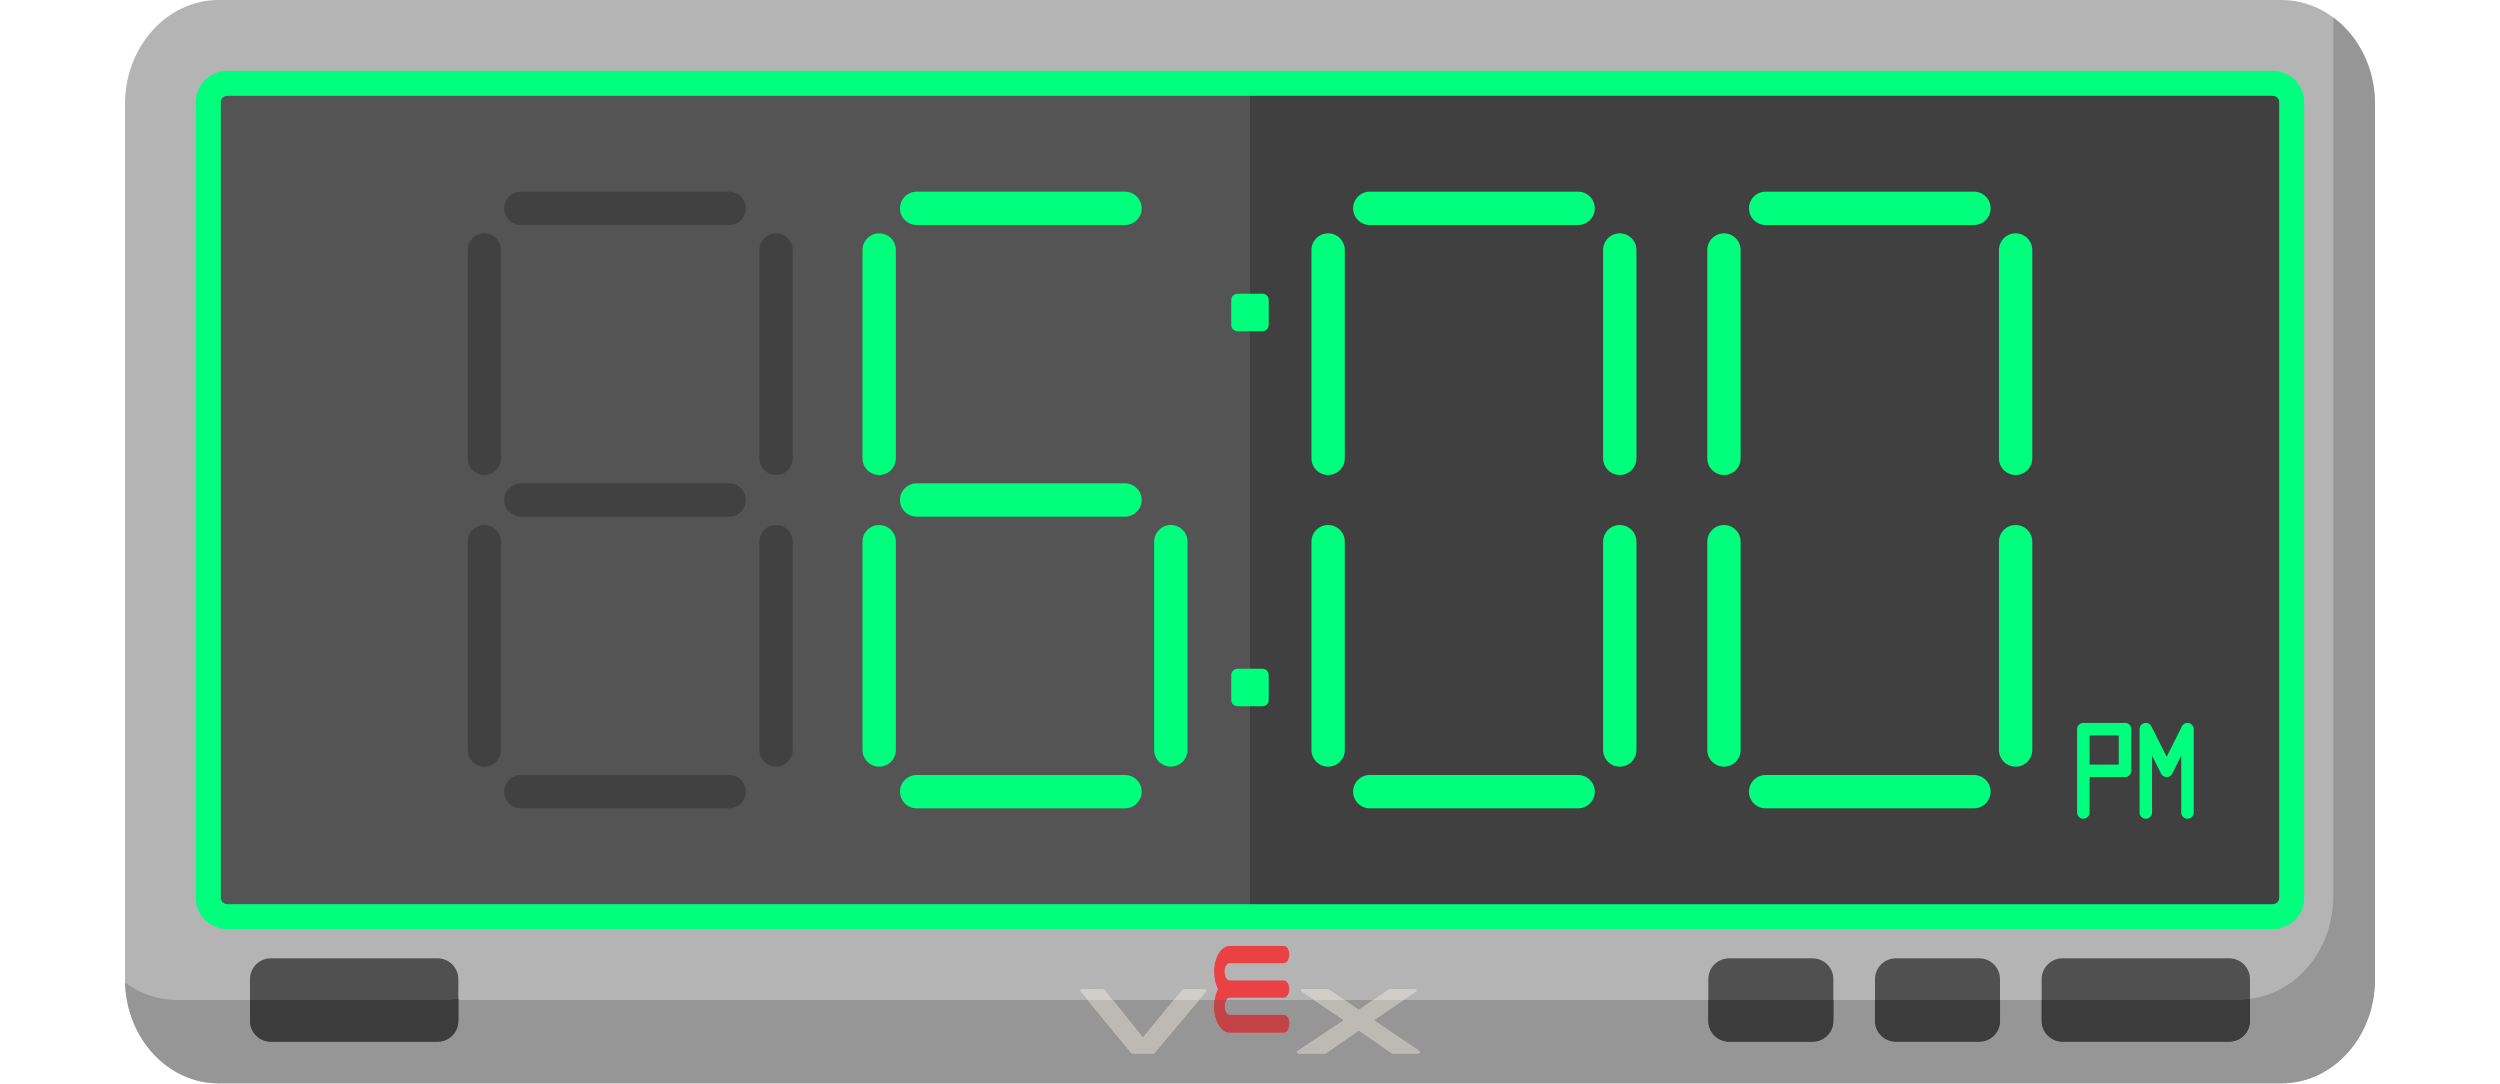
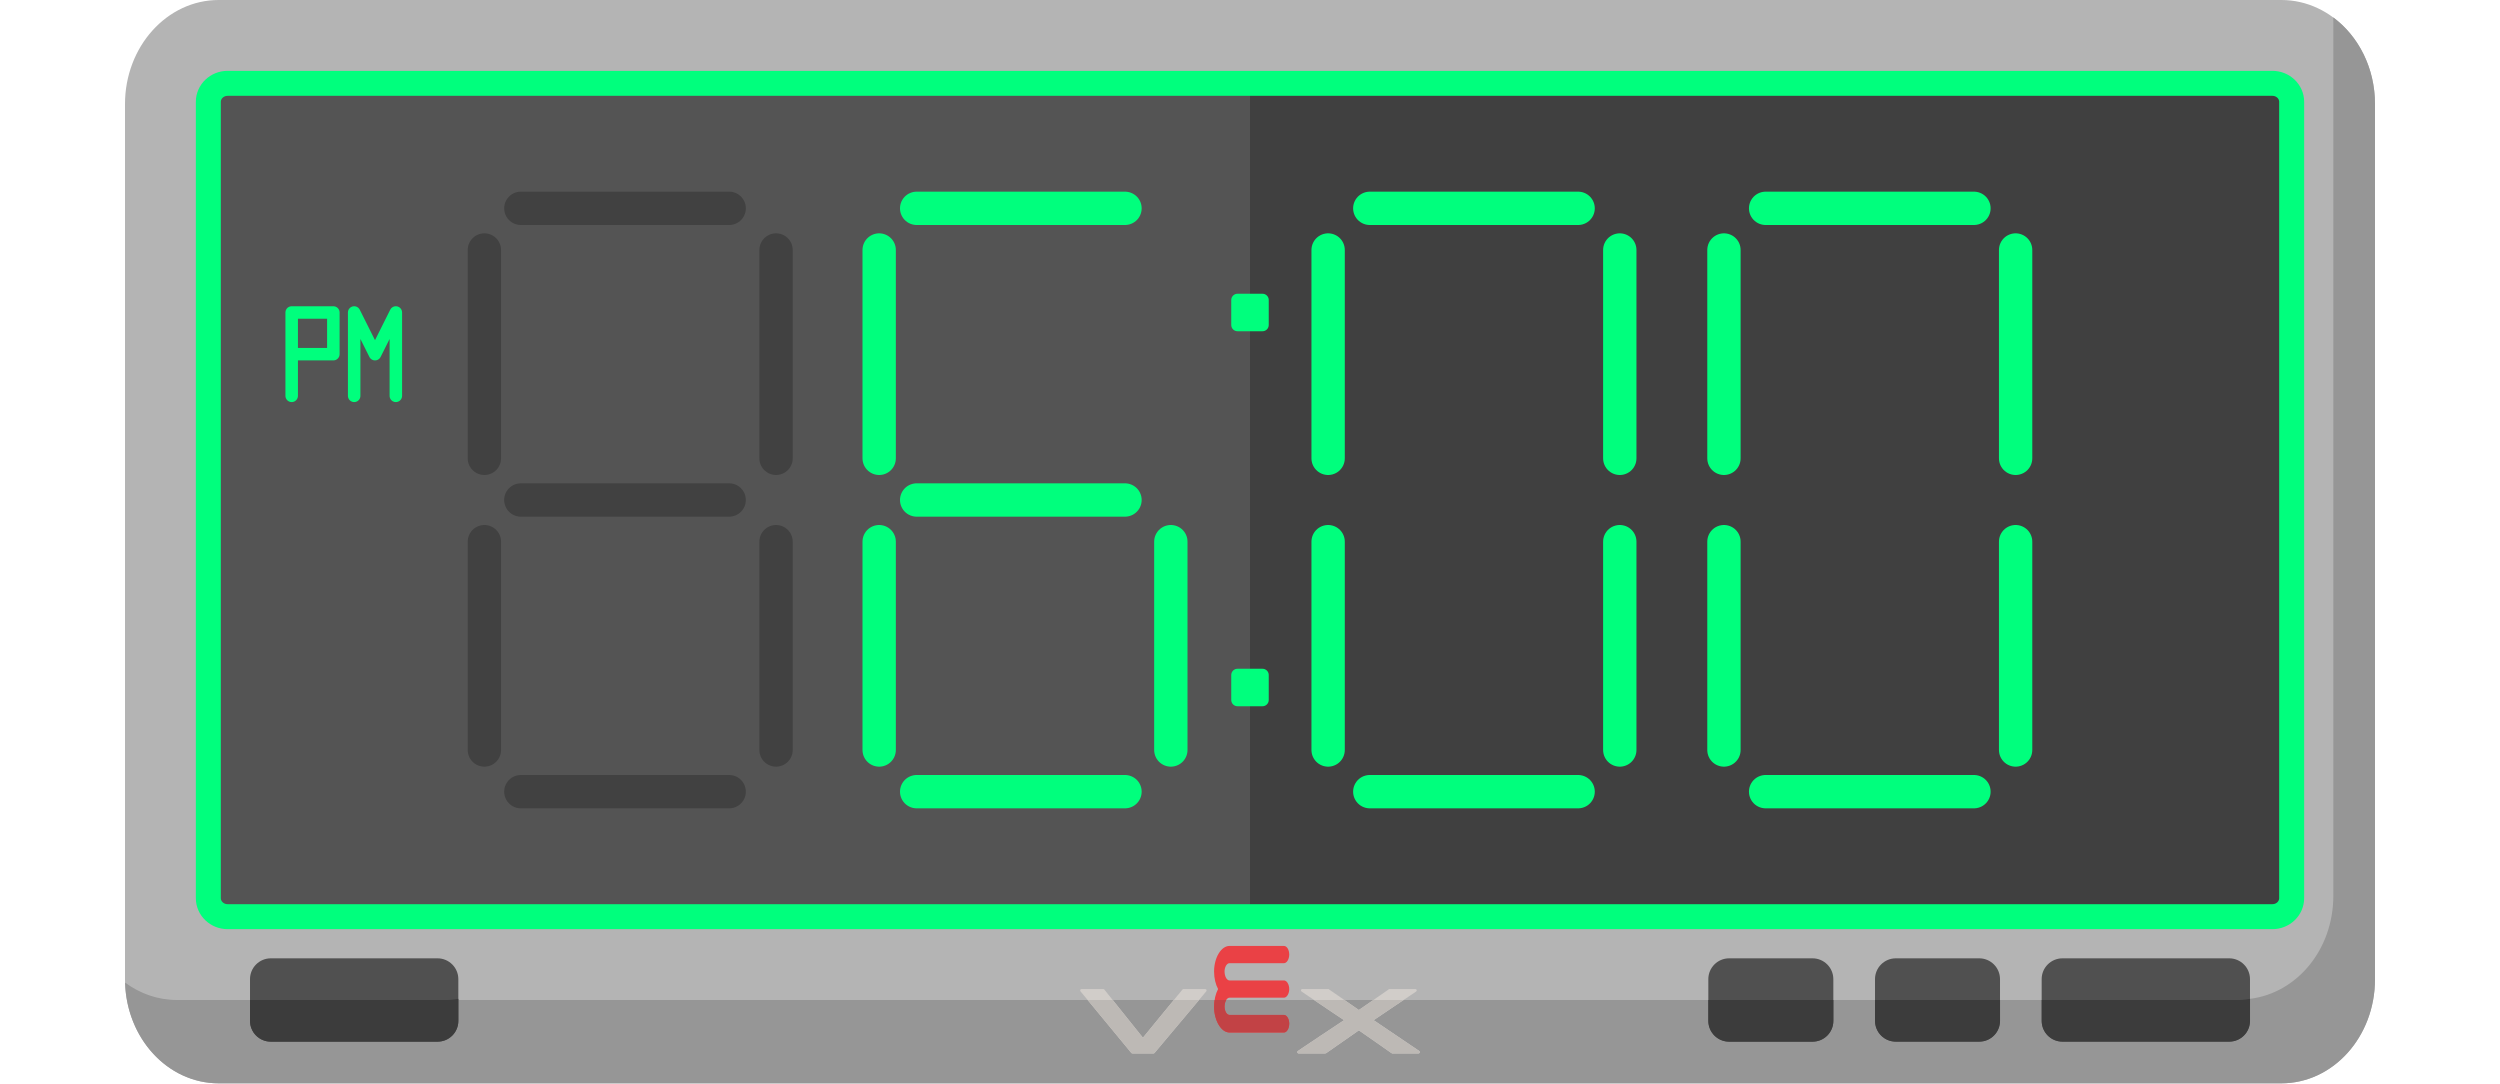
<svg xmlns="http://www.w3.org/2000/svg" xmlns:ns1="http://www.openswatchbook.org/uri/2009/osb" width="600" height="260" viewBox="0 0 158.75 68.792" version="1.1" id="svg8">
  <defs id="defs2">
    <linearGradient id="linearGradient4658" ns1:paint="gradient">
      <stop style="stop-color:#46ec24;stop-opacity:1;" offset="0" id="stop4654" />
      <stop style="stop-color:#46ec24;stop-opacity:0;" offset="1" id="stop4656" />
    </linearGradient>
    <clipPath id="clipPath20-6" clipPathUnits="userSpaceOnUse">
      <path style="clip-rule:evenodd" id="path18-4" d="M 0,5.602 H 5392.8 V 3560.002 H 0 Z" />
    </clipPath>
    <clipPath id="clipPath20-6-2" clipPathUnits="userSpaceOnUse">
      <path style="clip-rule:evenodd" id="path18-4-5" d="M 0,5.602 H 5392.8 V 3560.002 H 0 Z" />
    </clipPath>
  </defs>
  <g id="layer1" transform="translate(79.375,-262.6042)">
    <rect style="fill:none;fill-opacity:1;stroke:none;stroke-width:2.117;stroke-linecap:round;stroke-linejoin:round;stroke-miterlimit:4;stroke-dasharray:none;stroke-opacity:1;paint-order:normal" id="rect4515" width="158.75" height="18.521" x="-79.375" y="297" ry="0" />
    <rect style="fill:#b4b4b4;fill-opacity:1;stroke:none;stroke-width:1.058;stroke-linecap:round;stroke-linejoin:round;stroke-miterlimit:4;stroke-dasharray:none;stroke-opacity:1;paint-order:normal" id="rect4517" width="142.875" height="68.792" x="-71.438" y="262.604" rx="5.953" ry="6.615" />
    <rect style="opacity:1;fill:#545454;fill-opacity:1;stroke:none;stroke-width:0.794;stroke-linecap:round;stroke-linejoin:round;stroke-miterlimit:4;stroke-dasharray:none;stroke-opacity:1;paint-order:normal" id="rect4540" width="132.292" height="52.917" x="-66.146" y="267.896" rx="1.225" ry="1.176" />
    <text xml:space="preserve" style="font-style:normal;font-weight:normal;font-size:10.583px;line-height:1.25;font-family:sans-serif;letter-spacing:0px;word-spacing:0px;fill:#000000;fill-opacity:1;stroke:none;stroke-width:0.265" x="22.451" y="349.919" id="text6230">
      <tspan id="tspan6228" x="22.451" y="359.283" style="stroke-width:0.265" />
    </text>
    <flowRoot xml:space="preserve" id="flowRoot6232" style="font-style:normal;font-weight:normal;font-size:40px;line-height:1.25;font-family:sans-serif;letter-spacing:0px;word-spacing:0px;fill:#000000;fill-opacity:1;stroke:none">
      <flowRegion id="flowRegion6234">
        <rect id="rect6236" width="480" height="180" x="-240" y="1022.52" />
      </flowRegion>
      <flowPara id="flowPara6238" />
    </flowRoot>
    <path style="opacity:1;fill:#404040;fill-opacity:1;stroke:none;stroke-width:0.794;stroke-linecap:round;stroke-linejoin:round;stroke-miterlimit:4;stroke-dasharray:none;stroke-opacity:1;paint-order:normal" d="m 0,267.896 v 52.917 h 64.921 c 0.679,0 1.225,-0.525 1.225,-1.176 v -50.564 c 0,-0.652 -0.546,-1.176 -1.225,-1.176 z" id="rect4540-2" />
    <rect style="opacity:1;fill:none;fill-opacity:1;stroke:#00ff7d;stroke-width:1.587;stroke-linecap:round;stroke-linejoin:round;stroke-miterlimit:4;stroke-dasharray:none;stroke-opacity:1;paint-order:normal" id="rect4540-8" width="132.292" height="52.917" x="-66.146" y="267.896" rx="1.225" ry="1.176" />
    <path style="fill:#969696;fill-opacity:1;stroke:none;stroke-width:4;stroke-linecap:round;stroke-linejoin:round;stroke-miterlimit:4;stroke-dasharray:none;stroke-opacity:1;paint-order:normal" d="m 259.98,996.695 c 0.008,0.274 0.019,0.548 0.019,0.824 v 210 c 0,12.898 -8.737,23.332 -20,24.723 v 5.277 c 0,0.693 -0.14,1.351 -0.393,1.949 -0.252,0.598 -0.616,1.138 -1.068,1.59 -0.452,0.452 -0.991,0.818 -1.59,1.07 -0.599,0.252 -1.257,0.391 -1.949,0.391 h -40 c -0.693,0 -1.351,-0.138 -1.949,-0.391 -0.599,-0.252 -1.138,-0.618 -1.59,-1.07 -0.452,-0.452 -0.816,-0.991 -1.068,-1.59 C 190.14,1238.87 190,1238.212 190,1237.52 v -5 h -10 v 5 c 0,0.693 -0.14,1.351 -0.393,1.949 -0.252,0.599 -0.616,1.138 -1.068,1.59 -0.452,0.452 -0.991,0.818 -1.59,1.07 -0.599,0.252 -1.257,0.391 -1.949,0.391 h -20 c -0.693,0 -1.351,-0.138 -1.949,-0.391 -0.599,-0.252 -1.138,-0.618 -1.59,-1.07 -0.452,-0.452 -0.816,-0.991 -1.068,-1.59 C 150.14,1238.87 150,1238.212 150,1237.52 v -5 h -407.5 c -4.625,0 -8.913,-1.538 -12.48,-4.176 0.389,13.465 10.264,24.176 22.48,24.176 h 495 c 12.465,0 22.5,-11.15 22.5,-25 v -210 c 0,-8.711 -3.972,-16.352 -10.02,-20.824 z" id="rect4517-6" transform="scale(0.2645833)" />
    <rect style="fill:#505050;fill-opacity:1;stroke:none;stroke-width:1.058;stroke-linecap:round;stroke-linejoin:round;stroke-miterlimit:4;stroke-dasharray:none;stroke-opacity:1;paint-order:normal" id="rect4546" width="13.229" height="5.292" x="-63.5" y="323.458" rx="1.323" ry="1.323" />
    <rect style="fill:#505050;fill-opacity:1;stroke:none;stroke-width:1.058;stroke-linecap:round;stroke-linejoin:round;stroke-miterlimit:4;stroke-dasharray:none;stroke-opacity:1;paint-order:normal" id="rect4552" width="7.938" height="5.292" x="29.104" y="323.458" rx="1.323" ry="1.323" />
    <rect style="fill:#505050;fill-opacity:1;stroke:none;stroke-width:1.058;stroke-linecap:round;stroke-linejoin:round;stroke-miterlimit:4;stroke-dasharray:none;stroke-opacity:1;paint-order:normal" id="rect4550" width="7.938" height="5.292" x="39.688" y="323.458" rx="1.323" ry="1.323" />
    <path style="fill:#3c3c3c;fill-opacity:1;stroke:none;stroke-width:1.058;stroke-linecap:round;stroke-linejoin:round;stroke-miterlimit:4;stroke-dasharray:none;stroke-opacity:1;paint-order:normal" d="m 39.688,326.104 v 1.323 c 0,0.183 0.037,0.357 0.104,0.516 0.067,0.158 0.163,0.301 0.283,0.421 0.12,0.12 0.262,0.216 0.421,0.283 0.158,0.067 0.333,0.103 0.516,0.103 h 5.292 c 0.183,0 0.357,-0.037 0.516,-0.103 0.158,-0.067 0.301,-0.164 0.421,-0.283 0.12,-0.12 0.216,-0.262 0.283,-0.421 0.067,-0.158 0.104,-0.333 0.104,-0.516 v -1.323 z" id="path7627" />
    <rect style="fill:#505050;fill-opacity:1;stroke:none;stroke-width:1.058;stroke-linecap:round;stroke-linejoin:round;stroke-miterlimit:4;stroke-dasharray:none;stroke-opacity:1;paint-order:normal" id="rect4548" width="13.229" height="5.292" x="50.271" y="323.458" rx="1.323" ry="1.323" />
    <path style="fill:#3c3c3c;fill-opacity:1;stroke:none;stroke-width:1.058;stroke-linecap:round;stroke-linejoin:round;stroke-miterlimit:4;stroke-dasharray:none;stroke-opacity:1;paint-order:normal" d="m 50.271,326.104 v 1.323 c 0,0.183 0.037,0.357 0.104,0.516 0.067,0.158 0.163,0.301 0.283,0.421 0.12,0.12 0.262,0.216 0.421,0.283 0.158,0.067 0.333,0.103 0.516,0.103 h 10.583 c 0.183,0 0.357,-0.037 0.516,-0.103 0.158,-0.067 0.301,-0.164 0.421,-0.283 0.12,-0.12 0.216,-0.262 0.283,-0.421 0.067,-0.158 0.104,-0.333 0.104,-0.516 v -1.396 c -0.22,0.027 -0.435,0.073 -0.661,0.073 z" id="path7602" />
    <path style="fill:#3c3c3c;fill-opacity:1;stroke:none;stroke-width:1.058;stroke-linecap:round;stroke-linejoin:round;stroke-miterlimit:4;stroke-dasharray:none;stroke-opacity:1;paint-order:normal" d="m 29.104,326.104 v 1.323 c 0,0.183 0.037,0.357 0.104,0.516 0.067,0.158 0.163,0.301 0.283,0.421 0.12,0.12 0.262,0.216 0.421,0.283 0.158,0.067 0.333,0.103 0.516,0.103 h 5.292 c 0.183,0 0.357,-0.037 0.516,-0.103 0.158,-0.067 0.301,-0.164 0.421,-0.283 0.12,-0.12 0.216,-0.262 0.283,-0.421 0.067,-0.158 0.104,-0.333 0.104,-0.516 v -1.323 z" id="path7627-0" />
    <path style="fill:#3c3c3c;fill-opacity:1;stroke:none;stroke-width:1.058;stroke-linecap:round;stroke-linejoin:round;stroke-miterlimit:4;stroke-dasharray:none;stroke-opacity:1;paint-order:normal" d="m -63.5,326.104 v 1.323 c 0,0.183 0.037,0.357 0.104,0.516 0.067,0.158 0.163,0.301 0.283,0.421 0.12,0.12 0.262,0.216 0.421,0.283 0.158,0.067 0.333,0.103 0.516,0.103 h 10.583 c 0.183,0 0.357,-0.037 0.516,-0.103 0.158,-0.067 0.301,-0.164 0.421,-0.283 0.12,-0.12 0.216,-0.262 0.283,-0.421 0.067,-0.158 0.104,-0.333 0.104,-0.516 v -1.396 c -0.22,0.027 -0.435,0.073 -0.661,0.073 z" id="path7602-3" />
    <text xml:space="preserve" style="font-style:normal;font-weight:normal;font-size:10.583px;line-height:1.25;font-family:sans-serif;letter-spacing:0px;word-spacing:0px;fill:#000000;fill-opacity:1;stroke:none;stroke-width:0.265" x="-10.583" y="343.302" id="text7839">
      <tspan id="tspan7837" x="-10.583" y="352.666" style="stroke-width:0.265" />
    </text>
    <g id="g67" transform="translate(0.3227399)">
      <g id="g10" transform="matrix(0.04127904,0,0,-0.04127904,-11.15106,337.3669)">
        <g id="g12" transform="scale(0.1)">
          <g clip-path="url(#clipPath20-6)" id="g16">
            <g id="g114">
              <path d="m 4766.66,2896.65 c -4.74,0 -9.48,0 -9.48,-4.74 0,0 -435.91,-303.25 -459.61,-317.46 -18.95,14.21 -459.61,317.46 -459.61,317.46 0,4.74 -4.73,4.74 -9.47,4.74 h -402.75 c -9.48,0 -14.22,-4.74 -18.95,-14.22 v -4.73 c 0,-9.48 4.73,-14.22 9.47,-18.96 0,0 606.5,-412.22 653.88,-440.65 -47.38,-28.43 -710.73,-473.82 -710.73,-473.82 -4.75,-4.74 -9.48,-9.48 -9.48,-18.96 0,0 0,0 0,-4.74 4.73,-4.73 9.48,-14.21 18.95,-14.21 h 412.23 c 4.73,0 9.47,4.74 14.21,4.74 0,0 483.3,336.41 502.25,350.63 23.7,-14.22 502.25,-350.63 502.25,-350.63 4.74,0 9.48,-4.74 9.48,-4.74 h 407.49 c 9.48,0 14.21,9.48 18.95,14.21 0,4.74 0,4.74 0,4.74 0,9.48 -4.74,14.22 -9.47,18.96 0,0 -658.62,445.39 -701.26,473.82 42.64,28.43 653.87,440.65 653.87,440.65 4.74,4.74 9.48,9.48 9.48,18.96 v 4.73 c -4.74,9.48 -14.22,14.22 -18.95,14.22 h -402.75" style="fill:#d1cdc9;fill-opacity:1;fill-rule:nonzero;stroke:none" id="path34" />
              <path d="m 1596.78,2896.65 c -4.73,0 -9.47,-4.74 -14.21,-9.48 0,0 -578.07,-701.26 -606.496,-739.16 -28.429,37.9 -592.277,739.16 -592.277,739.16 -4.738,4.74 -9.477,9.48 -14.215,9.48 H 33.168 c -9.477,0 -18.953,-4.74 -18.953,-9.48 -4.738,-9.47 -4.738,-18.95 0,-23.69 L 796.023,1915.84 c 4.739,-4.74 9.477,-9.48 18.954,-9.48 h 326.933 c 4.74,0 9.48,4.74 14.22,9.48 l 796.02,947.64 c 4.74,4.74 4.74,14.22 0,23.69 -4.74,4.74 -9.48,9.48 -18.95,9.48 h -336.42" style="fill:#d1cdc9;fill-opacity:1;fill-rule:nonzero;stroke:none" id="path36" />
              <path d="m 2132.2,2896.65 c -37.9,71.07 -61.59,165.83 -61.59,270.08 0,213.22 108.98,393.27 236.91,393.27 h 838.66 c 42.65,0 80.55,-56.86 80.55,-132.67 0,-71.07 -37.9,-132.67 -80.55,-132.67 h -838.66 c -42.64,0 -75.81,-61.6 -75.81,-127.93 0,-71.08 33.17,-137.41 75.81,-137.41 h 838.66 c 42.65,0 80.55,-61.6 80.55,-132.67 v 0 c 0,-71.08 -37.9,-132.67 -80.55,-132.67 h -838.66 c -42.64,0 -75.81,-66.34 -75.81,-137.41 0,-66.34 33.17,-127.93 75.81,-127.93 h 838.66 c 42.65,0 80.55,-61.6 80.55,-132.68 0,-75.8 -37.9,-137.4 -80.55,-137.4 h -838.66 c -127.93,0 -236.91,184.79 -236.91,398.01 0,104.24 23.69,199 61.59,270.08 v 0" style="fill:#ea4145;fill-opacity:1;fill-rule:nonzero;stroke:none" id="path38" />
            </g>
          </g>
        </g>
      </g>
      <g id="g10-1" transform="matrix(0.04127904,0,0,-0.04127904,-11.15106,337.3669)">
        <g id="g12-6" transform="scale(0.1)">
          <g clip-path="url(#clipPath20-6-2)" id="g16-1">
            <g id="g114-3">
              <path id="path34-7" transform="matrix(64.09629,0,0,-64.09629,2701.385,81728.374)" d="m 14.15,1232.52 c 2.843,1.928 6.696,4.536 7.205,4.842 -0.739,0.444 -11.09,7.393 -11.09,7.393 -0.074,0.074 -0.146,0.147 -0.146,0.295 v 0.074 c 0.074,0.074 0.147,0.223 0.295,0.223 h 6.432 c 0.074,0 0.147,-0.074 0.221,-0.074 0,0 7.54,-5.249 7.836,-5.471 0.37,0.222 7.836,5.471 7.836,5.471 0.074,0 0.148,0.074 0.148,0.074 h 6.357 c 0.148,0 0.221,-0.149 0.295,-0.223 v -0.074 c 0,-0.148 -0.073,-0.221 -0.146,-0.295 0,0 -10.276,-6.949 -10.941,-7.393 0.468,-0.312 4.345,-2.928 7.184,-4.842 h -7.254 c -1.695,1.175 -3.299,2.295 -3.479,2.402 -0.143,-0.107 -1.773,-1.228 -3.477,-2.402 z" style="fill:#bdb9b5;fill-opacity:1;fill-rule:nonzero;stroke:none;stroke-width:0.016" />
              <path id="path36-7" transform="matrix(64.09629,0,0,-64.09629,2701.385,81728.374)" d="m -40.186,1232.52 10.459,12.678 c 0.074,0.074 0.147,0.148 0.295,0.148 h 5.102 c 0.074,0 0.149,-0.075 0.223,-0.148 l 10.648,-12.678 h -6.029 c -2.405,2.919 -7.081,8.59 -7.43,9.055 -0.348,-0.464 -4.91,-6.136 -7.256,-9.055 z" style="fill:#bdb9b5;fill-opacity:1;fill-rule:nonzero;stroke:none;stroke-width:0.016" />
              <path id="path38-1" transform="matrix(64.09629,0,0,-64.09629,2701.385,81728.374)" d="m -9.705,1232.52 c -0.08,0.51 -0.137,1.037 -0.137,1.59 0,3.326 1.701,6.209 3.697,6.209 H 6.939 c 0.665,0 1.256,-0.96 1.256,-2.143 0,-1.109 -0.59,-2.07 -1.256,-2.07 H -6.145 c -0.665,0 -1.184,-0.961 -1.184,-1.996 0,-0.607 0.159,-1.185 0.408,-1.59 z" style="fill:#c24245;fill-opacity:1;fill-rule:nonzero;stroke:none;stroke-width:0.016" />
            </g>
          </g>
        </g>
      </g>
    </g>
    <g id="g996">
      <g style="stroke:#00ffdb;stroke-opacity:1" transform="translate(22.15884)" id="g1104">
        <g style="stroke:#00ffdb;stroke-opacity:1" id="g1027" transform="translate(1.322917,-1.1294454e-6)" />
        <g style="stroke:#00ffdb;stroke-opacity:1" id="g986" transform="translate(3.96875,-1.1294454e-6)" />
        <g style="stroke:#00ffdb;stroke-opacity:1" transform="translate(29.10417,-4.2455778e-6)" id="g986-7" />
      </g>
    </g>
-     <g id="g1109" style="stroke:#00ff7d;stroke-opacity:1;fill:#00ff7d;fill-opacity:1">
-       <path style="fill:#00ff7d;stroke:#00ff7d;stroke-width:2.117;stroke-linecap:round;stroke-linejoin:miter;stroke-miterlimit:4;stroke-dasharray:none;stroke-opacity:1;fill-opacity:1" d="M -23.548,310.229 V 297" id="path862" />
-       <path style="fill:#00ff7d;stroke:#00ff7d;stroke-width:2.117;stroke-linecap:round;stroke-linejoin:miter;stroke-miterlimit:4;stroke-dasharray:none;stroke-opacity:1;fill-opacity:1" d="m -23.548,278.479 v 13.229" id="path864" />
-       <path style="fill:#00ff7d;stroke:#00ff7d;stroke-width:2.117;stroke-linecap:round;stroke-linejoin:miter;stroke-miterlimit:4;stroke-dasharray:none;stroke-opacity:1;fill-opacity:1" d="M -7.938,294.354 H -21.167" id="path862-3" />
-       <path style="fill:#00ff7d;stroke:#00ff7d;stroke-width:2.117;stroke-linecap:round;stroke-linejoin:miter;stroke-miterlimit:4;stroke-dasharray:none;stroke-opacity:1;fill-opacity:1" d="M -5.027,310.229 V 297" id="path862-6" />
-       <path style="fill:#00ff7d;stroke:#00ff7d;stroke-width:2.117;stroke-linecap:round;stroke-linejoin:miter;stroke-miterlimit:4;stroke-dasharray:none;stroke-opacity:1;fill-opacity:1" d="M -7.938,312.875 H -21.167" id="path862-3-7" />
-       <path style="fill:#00ff7d;stroke:#00ff7d;stroke-width:2.117;stroke-linecap:round;stroke-linejoin:miter;stroke-miterlimit:4;stroke-dasharray:none;stroke-opacity:1;fill-opacity:1" d="M -7.938,275.833 H -21.167" id="path862-3-5" />
-       <path style="fill:#00ff7d;stroke:#414141;stroke-width:2.117;stroke-linecap:round;stroke-linejoin:miter;stroke-miterlimit:4;stroke-dasharray:none;stroke-opacity:1;fill-opacity:1" d="m -53.578,278.479 v 13.229" id="path864-7" transform="translate(23.48176,-1.7073587e-6)" />
-       <path style="fill:#00ff7d;stroke:#414141;stroke-width:2.117;stroke-linecap:round;stroke-linejoin:miter;stroke-miterlimit:4;stroke-dasharray:none;stroke-opacity:1;fill-opacity:1" d="m -72.099,278.479 v 13.229" id="path864-7-5" transform="translate(23.48176,-1.7073587e-6)" />
-       <path style="fill:#00ff7d;stroke:#414141;stroke-width:2.117;stroke-linecap:round;stroke-linejoin:miter;stroke-miterlimit:4;stroke-dasharray:none;stroke-opacity:1;fill-opacity:1" d="m -72.099,297 v 13.229" id="path864-7-5-3" transform="translate(23.48176,-1.7073587e-6)" />
-       <path style="fill:#00ff7d;stroke:#414141;stroke-width:2.117;stroke-linecap:round;stroke-linejoin:miter;stroke-miterlimit:4;stroke-dasharray:none;stroke-opacity:1;fill-opacity:1" d="m -53.578,297 v 13.229" id="path864-7-5-5" transform="translate(23.48176,-1.7073587e-6)" />
-       <path style="fill:#00ff7d;stroke:#00ff7d;stroke-width:2.117;stroke-linecap:round;stroke-linejoin:miter;stroke-miterlimit:4;stroke-dasharray:none;stroke-opacity:1;fill-opacity:1" d="m -5.292,275.833 h -13.229" id="path862-3-5-3" transform="translate(26.12759,-1.7073587e-6)" />
-       <path style="fill:#00ff7d;stroke:#00ff7d;stroke-width:2.117;stroke-linecap:round;stroke-linejoin:miter;stroke-miterlimit:4;stroke-dasharray:none;stroke-opacity:1;fill-opacity:1" d="M -5.292,312.875 H -18.521" id="path862-3-5-5" transform="translate(26.12759,-1.7073587e-6)" />
-       <path style="fill:#00ff7d;stroke:#00ff7d;stroke-width:2.117;stroke-linecap:round;stroke-linejoin:miter;stroke-miterlimit:4;stroke-dasharray:none;stroke-opacity:1;fill-opacity:1" d="M -21.167,291.708 V 278.479" id="path862-62" transform="translate(26.12759,-1.7073587e-6)" />
-       <path style="fill:#00ff7d;stroke:#00ff7d;stroke-width:2.117;stroke-linecap:round;stroke-linejoin:miter;stroke-miterlimit:4;stroke-dasharray:none;stroke-opacity:1;fill-opacity:1" d="M -2.646,291.708 V 278.479" id="path862-9" transform="translate(26.12759,-1.7073587e-6)" />
-       <path style="fill:#00ff7d;stroke:#00ff7d;stroke-width:2.117;stroke-linecap:round;stroke-linejoin:miter;stroke-miterlimit:4;stroke-dasharray:none;stroke-opacity:1;fill-opacity:1" d="M -21.167,310.229 V 297" id="path862-1" transform="translate(26.12759,-1.7073587e-6)" />
-       <path style="fill:#00ff7d;stroke:#00ff7d;stroke-width:2.117;stroke-linecap:round;stroke-linejoin:miter;stroke-miterlimit:4;stroke-dasharray:none;stroke-opacity:1;fill-opacity:1" d="M -2.646,310.229 V 297" id="path862-2" transform="translate(26.12759,-1.7073587e-6)" />
-       <path style="fill:#00ff7d;stroke:#00ff7d;stroke-width:2.117;stroke-linecap:round;stroke-linejoin:miter;stroke-miterlimit:4;stroke-dasharray:none;stroke-opacity:1;fill-opacity:1" d="m -5.292,275.833 h -13.229" id="path862-3-5-3-0" transform="translate(51.26301,-4.3531921e-6)" />
-       <path style="fill:#00ff7d;stroke:#00ff7d;stroke-width:2.117;stroke-linecap:round;stroke-linejoin:miter;stroke-miterlimit:4;stroke-dasharray:none;stroke-opacity:1;fill-opacity:1" d="M -5.292,312.875 H -18.521" id="path862-3-5-5-9" transform="translate(51.26301,-4.3531921e-6)" />
-       <path style="fill:#00ff7d;stroke:#00ff7d;stroke-width:2.117;stroke-linecap:round;stroke-linejoin:miter;stroke-miterlimit:4;stroke-dasharray:none;stroke-opacity:1;fill-opacity:1" d="M -21.167,291.708 V 278.479" id="path862-62-3" transform="translate(51.26301,-4.3531921e-6)" />
-       <path style="fill:#00ff7d;stroke:#00ff7d;stroke-width:2.117;stroke-linecap:round;stroke-linejoin:miter;stroke-miterlimit:4;stroke-dasharray:none;stroke-opacity:1;fill-opacity:1" d="M -2.646,291.708 V 278.479" id="path862-9-6" transform="translate(51.26301,-4.3531921e-6)" />
-       <path style="fill:#00ff7d;stroke:#00ff7d;stroke-width:2.117;stroke-linecap:round;stroke-linejoin:miter;stroke-miterlimit:4;stroke-dasharray:none;stroke-opacity:1;fill-opacity:1" d="M -21.167,310.229 V 297" id="path862-1-0" transform="translate(51.26301,-4.3531921e-6)" />
-       <path style="fill:#00ff7d;stroke:#00ff7d;stroke-width:2.117;stroke-linecap:round;stroke-linejoin:miter;stroke-miterlimit:4;stroke-dasharray:none;stroke-opacity:1;fill-opacity:1" d="M -2.646,310.229 V 297" id="path862-2-6" transform="translate(51.26301,-4.3531921e-6)" />
+     <g id="g1109" style="fill:#00ff7d;fill-opacity:1;stroke:#00ff7d;stroke-opacity:1">
+       <path style="fill:#00ff7d;fill-opacity:1;stroke:#00ff7d;stroke-width:2.117;stroke-linecap:round;stroke-linejoin:miter;stroke-miterlimit:4;stroke-dasharray:none;stroke-opacity:1" d="M -23.548,310.229 V 297" id="path862" />
+       <path style="fill:#00ff7d;fill-opacity:1;stroke:#00ff7d;stroke-width:2.117;stroke-linecap:round;stroke-linejoin:miter;stroke-miterlimit:4;stroke-dasharray:none;stroke-opacity:1" d="m -23.548,278.479 v 13.229" id="path864" />
+       <path style="fill:#00ff7d;fill-opacity:1;stroke:#00ff7d;stroke-width:2.117;stroke-linecap:round;stroke-linejoin:miter;stroke-miterlimit:4;stroke-dasharray:none;stroke-opacity:1" d="M -7.938,294.354 H -21.167" id="path862-3" />
+       <path style="fill:#00ff7d;fill-opacity:1;stroke:#00ff7d;stroke-width:2.117;stroke-linecap:round;stroke-linejoin:miter;stroke-miterlimit:4;stroke-dasharray:none;stroke-opacity:1" d="M -5.027,310.229 V 297" id="path862-6" />
+       <path style="fill:#00ff7d;fill-opacity:1;stroke:#00ff7d;stroke-width:2.117;stroke-linecap:round;stroke-linejoin:miter;stroke-miterlimit:4;stroke-dasharray:none;stroke-opacity:1" d="M -7.938,312.875 H -21.167" id="path862-3-7" />
+       <path style="fill:#00ff7d;fill-opacity:1;stroke:#00ff7d;stroke-width:2.117;stroke-linecap:round;stroke-linejoin:miter;stroke-miterlimit:4;stroke-dasharray:none;stroke-opacity:1" d="M -7.938,275.833 H -21.167" id="path862-3-5" />
+       <path style="fill:#00ff7d;fill-opacity:1;stroke:#414141;stroke-width:2.117;stroke-linecap:round;stroke-linejoin:miter;stroke-miterlimit:4;stroke-dasharray:none;stroke-opacity:1" d="m -53.578,278.479 v 13.229" id="path864-7" transform="translate(23.48176,-1.7073587e-6)" />
+       <path style="fill:#00ff7d;fill-opacity:1;stroke:#414141;stroke-width:2.117;stroke-linecap:round;stroke-linejoin:miter;stroke-miterlimit:4;stroke-dasharray:none;stroke-opacity:1" d="m -72.099,278.479 v 13.229" id="path864-7-5" transform="translate(23.48176,-1.7073587e-6)" />
+       <path style="fill:#00ff7d;fill-opacity:1;stroke:#414141;stroke-width:2.117;stroke-linecap:round;stroke-linejoin:miter;stroke-miterlimit:4;stroke-dasharray:none;stroke-opacity:1" d="m -72.099,297 v 13.229" id="path864-7-5-3" transform="translate(23.48176,-1.7073587e-6)" />
+       <path style="fill:#00ff7d;fill-opacity:1;stroke:#414141;stroke-width:2.117;stroke-linecap:round;stroke-linejoin:miter;stroke-miterlimit:4;stroke-dasharray:none;stroke-opacity:1" d="m -53.578,297 v 13.229" id="path864-7-5-5" transform="translate(23.48176,-1.7073587e-6)" />
+       <path style="fill:#00ff7d;fill-opacity:1;stroke:#00ff7d;stroke-width:2.117;stroke-linecap:round;stroke-linejoin:miter;stroke-miterlimit:4;stroke-dasharray:none;stroke-opacity:1" d="m -5.292,275.833 h -13.229" id="path862-3-5-3" transform="translate(26.12759,-1.7073587e-6)" />
+       <path style="fill:#00ff7d;fill-opacity:1;stroke:#00ff7d;stroke-width:2.117;stroke-linecap:round;stroke-linejoin:miter;stroke-miterlimit:4;stroke-dasharray:none;stroke-opacity:1" d="M -5.292,312.875 H -18.521" id="path862-3-5-5" transform="translate(26.12759,-1.7073587e-6)" />
+       <path style="fill:#00ff7d;fill-opacity:1;stroke:#00ff7d;stroke-width:2.117;stroke-linecap:round;stroke-linejoin:miter;stroke-miterlimit:4;stroke-dasharray:none;stroke-opacity:1" d="M -21.167,291.708 V 278.479" id="path862-62" transform="translate(26.12759,-1.7073587e-6)" />
+       <path style="fill:#00ff7d;fill-opacity:1;stroke:#00ff7d;stroke-width:2.117;stroke-linecap:round;stroke-linejoin:miter;stroke-miterlimit:4;stroke-dasharray:none;stroke-opacity:1" d="M -2.646,291.708 V 278.479" id="path862-9" transform="translate(26.12759,-1.7073587e-6)" />
+       <path style="fill:#00ff7d;fill-opacity:1;stroke:#00ff7d;stroke-width:2.117;stroke-linecap:round;stroke-linejoin:miter;stroke-miterlimit:4;stroke-dasharray:none;stroke-opacity:1" d="M -21.167,310.229 V 297" id="path862-1" transform="translate(26.12759,-1.7073587e-6)" />
+       <path style="fill:#00ff7d;fill-opacity:1;stroke:#00ff7d;stroke-width:2.117;stroke-linecap:round;stroke-linejoin:miter;stroke-miterlimit:4;stroke-dasharray:none;stroke-opacity:1" d="M -2.646,310.229 V 297" id="path862-2" transform="translate(26.12759,-1.7073587e-6)" />
+       <path style="fill:#00ff7d;fill-opacity:1;stroke:#00ff7d;stroke-width:2.117;stroke-linecap:round;stroke-linejoin:miter;stroke-miterlimit:4;stroke-dasharray:none;stroke-opacity:1" d="m -5.292,275.833 h -13.229" id="path862-3-5-3-0" transform="translate(51.26301,-4.3531921e-6)" />
+       <path style="fill:#00ff7d;fill-opacity:1;stroke:#00ff7d;stroke-width:2.117;stroke-linecap:round;stroke-linejoin:miter;stroke-miterlimit:4;stroke-dasharray:none;stroke-opacity:1" d="M -5.292,312.875 H -18.521" id="path862-3-5-5-9" transform="translate(51.26301,-4.3531921e-6)" />
+       <path style="fill:#00ff7d;fill-opacity:1;stroke:#00ff7d;stroke-width:2.117;stroke-linecap:round;stroke-linejoin:miter;stroke-miterlimit:4;stroke-dasharray:none;stroke-opacity:1" d="M -21.167,291.708 V 278.479" id="path862-62-3" transform="translate(51.26301,-4.3531921e-6)" />
+       <path style="fill:#00ff7d;fill-opacity:1;stroke:#00ff7d;stroke-width:2.117;stroke-linecap:round;stroke-linejoin:miter;stroke-miterlimit:4;stroke-dasharray:none;stroke-opacity:1" d="M -2.646,291.708 V 278.479" id="path862-9-6" transform="translate(51.26301,-4.3531921e-6)" />
+       <path style="fill:#00ff7d;fill-opacity:1;stroke:#00ff7d;stroke-width:2.117;stroke-linecap:round;stroke-linejoin:miter;stroke-miterlimit:4;stroke-dasharray:none;stroke-opacity:1" d="M -21.167,310.229 V 297" id="path862-1-0" transform="translate(51.26301,-4.3531921e-6)" />
+       <path style="fill:#00ff7d;fill-opacity:1;stroke:#00ff7d;stroke-width:2.117;stroke-linecap:round;stroke-linejoin:miter;stroke-miterlimit:4;stroke-dasharray:none;stroke-opacity:1" d="M -2.646,310.229 V 297" id="path862-2-6" transform="translate(51.26301,-4.3531921e-6)" />
      <path id="path1064" d="m -0.794,305.467 h 1.587 l -1e-6,1.587 h -1.587 z" style="fill:#00ff7d;fill-opacity:1;stroke:#00ff7d;stroke-width:0.794;stroke-linecap:butt;stroke-linejoin:round;stroke-miterlimit:4;stroke-dasharray:none;stroke-opacity:1" />
      <path id="path1064-2" d="m -0.794,281.654 h 1.587 l -1e-6,1.587 h -1.587 z" style="fill:#00ff7d;fill-opacity:1;stroke:#00ff7d;stroke-width:0.794;stroke-linecap:butt;stroke-linejoin:round;stroke-miterlimit:4;stroke-dasharray:none;stroke-opacity:1" />
-       <path id="path862-3-5-36" d="m -33.073,275.833 h -13.229" style="fill:#00ff7d;stroke:#414141;stroke-width:2.117;stroke-linecap:round;stroke-linejoin:miter;stroke-miterlimit:4;stroke-dasharray:none;stroke-opacity:1;fill-opacity:1" />
-       <path id="path862-3-5-36-2" d="m -33.073,312.875 h -13.229" style="fill:#00ff7d;stroke:#414141;stroke-width:2.117;stroke-linecap:round;stroke-linejoin:miter;stroke-miterlimit:4;stroke-dasharray:none;stroke-opacity:1;fill-opacity:1" />
+       <path id="path862-3-5-36" d="m -33.073,275.833 h -13.229" style="fill:#00ff7d;fill-opacity:1;stroke:#414141;stroke-width:2.117;stroke-linecap:round;stroke-linejoin:miter;stroke-miterlimit:4;stroke-dasharray:none;stroke-opacity:1" />
+       <path id="path862-3-5-36-2" d="m -33.073,312.875 h -13.229" style="fill:#00ff7d;fill-opacity:1;stroke:#414141;stroke-width:2.117;stroke-linecap:round;stroke-linejoin:miter;stroke-miterlimit:4;stroke-dasharray:none;stroke-opacity:1" />
      <path style="fill:#00ff7d;fill-opacity:1;stroke:#414141;stroke-width:2.117;stroke-linecap:round;stroke-linejoin:miter;stroke-miterlimit:4;stroke-dasharray:none;stroke-opacity:1" d="m -46.302,294.354 h 13.229" id="path864-70-9" />
    </g>
-     <g id="g1119" transform="translate(-2.645834,2.442809e-6)" style="stroke:#00ff7d;stroke-opacity:1">
+     <g id="g1119" transform="translate(-116.4167,-26.45833)" style="stroke:#00ff7d;stroke-opacity:1">
      <path id="path1113" d="m 55.563,314.198 v -5.292 h 2.646 v 2.646 h -2.646" style="fill:none;stroke:#00ff7d;stroke-width:0.794;stroke-linecap:round;stroke-linejoin:round;stroke-miterlimit:4;stroke-dasharray:none;stroke-opacity:1" />
      <path id="path1115" d="m 59.531,314.198 v -5.292 l 1.323,2.646 1.323,-2.646 v 5.292" style="fill:none;stroke:#00ff7d;stroke-width:0.794;stroke-linecap:round;stroke-linejoin:round;stroke-miterlimit:4;stroke-dasharray:none;stroke-opacity:1" />
    </g>
  </g>
</svg>
